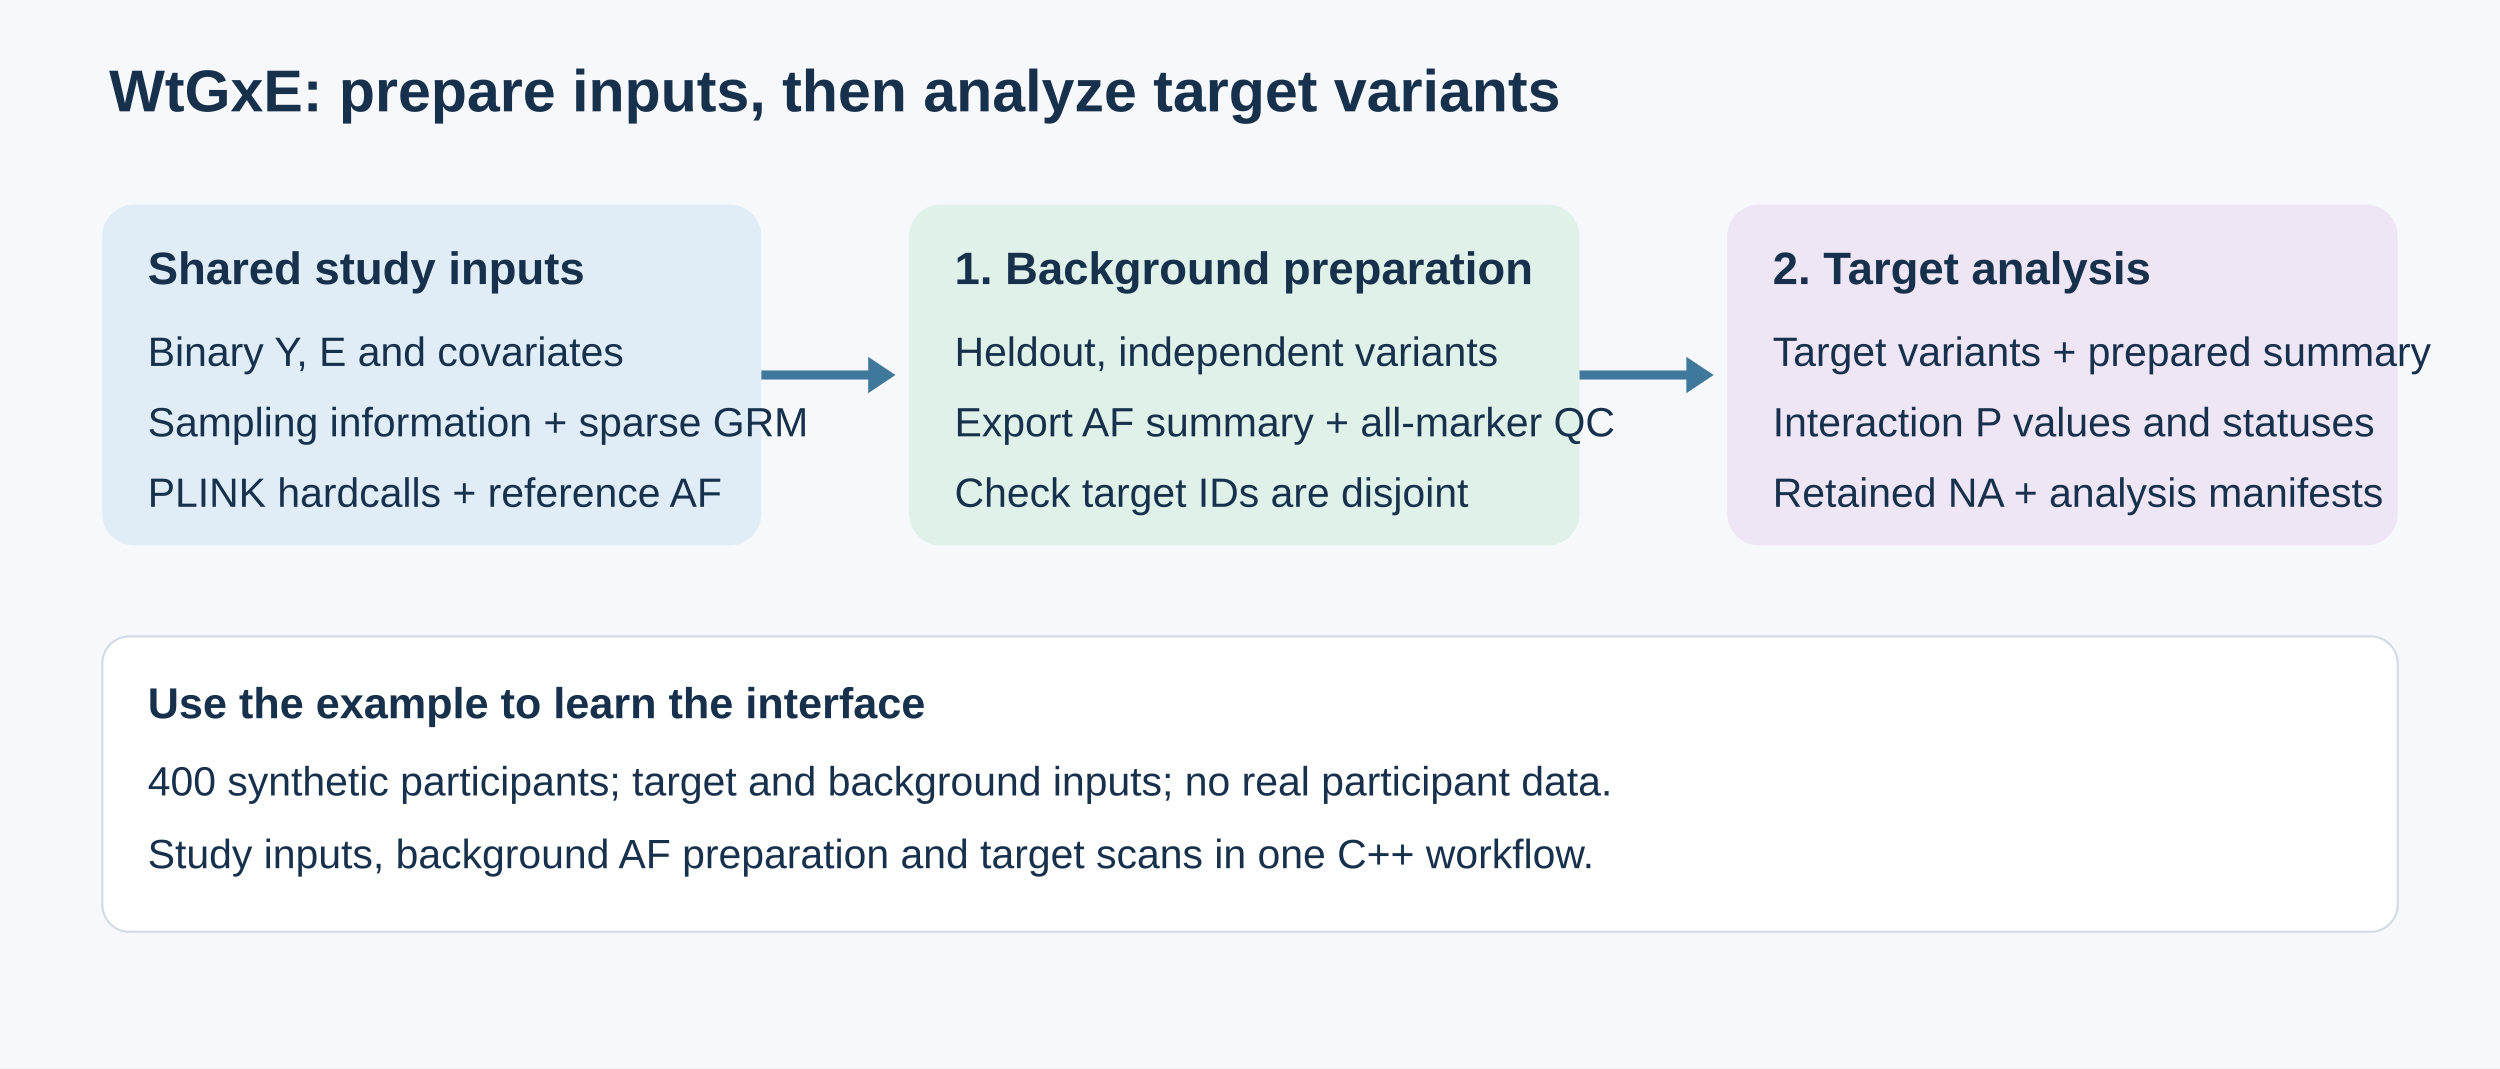
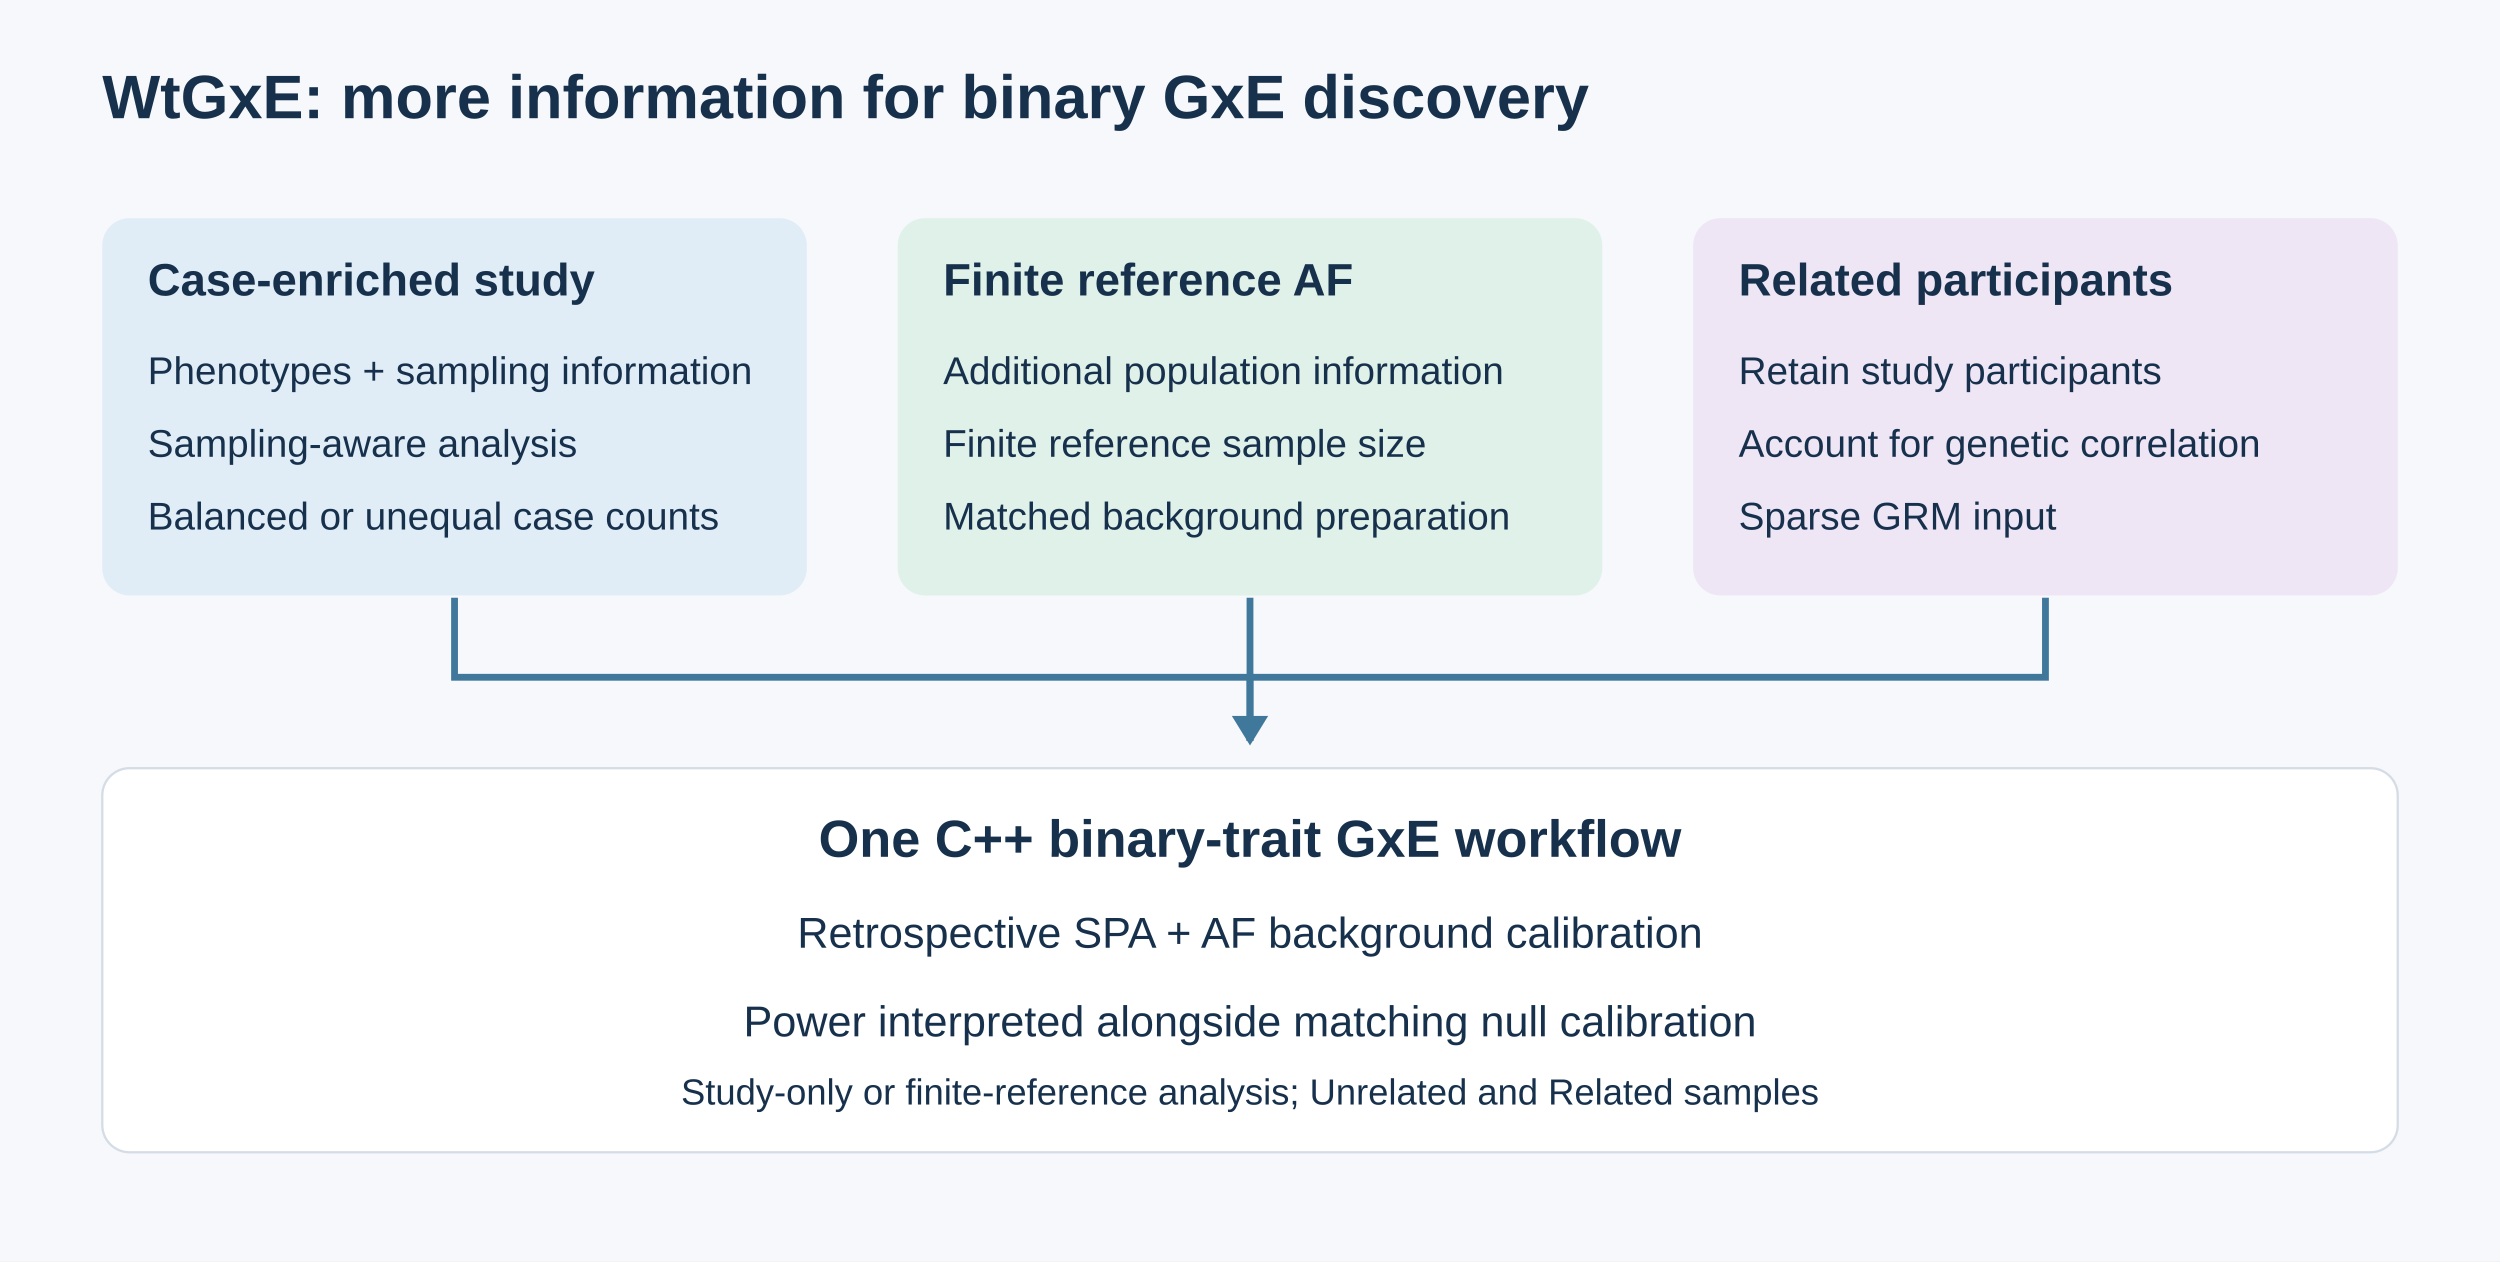
- <svg xmlns="http://www.w3.org/2000/svg" width="1100" height="470" viewBox="0 0 1100 470" role="img" aria-label="WtGxE background preparation followed by target analysis">
-   <rect width="1100" height="470" fill="#f6f8fb" />
+ <svg xmlns="http://www.w3.org/2000/svg" width="1100" height="555" viewBox="0 0 1100 555" role="img" aria-labelledby="title desc">
+   <rect width="1100" height="555" fill="#f6f8fb" />
  <g font-family="Arial,sans-serif" fill="#17314d">
-     <text x="48" y="49" font-size="26" font-weight="bold">WtGxE: prepare inputs, then analyze target variants</text>
-     <rect x="45" y="90" width="290" height="150" rx="14" fill="#e0edf7" />
-     <text x="65" y="125" font-size="20" font-weight="bold">Shared study inputs</text>
-     <text x="65" y="161" font-size="18">Binary Y, E and covariates</text>
-     <text x="65" y="192" font-size="18">Sampling information + sparse GRM</text>
-     <text x="65" y="223" font-size="18">PLINK hardcalls + reference AF</text>
-     <path d="M335 165H390" stroke="#40789c" stroke-width="4" />
-     <path d="M382 157l12 8-12 8" fill="#40789c" />
-     <rect x="400" y="90" width="295" height="150" rx="14" fill="#dff1e9" />
-     <text x="420" y="125" font-size="20" font-weight="bold">1. Background preparation</text>
-     <text x="420" y="161" font-size="18">Heldout, independent variants</text>
-     <text x="420" y="192" font-size="18">Export AF summary + all-marker QC</text>
-     <text x="420" y="223" font-size="18">Check target IDs are disjoint</text>
-     <path d="M695 165H750" stroke="#40789c" stroke-width="4" />
-     <path d="M742 157l12 8-12 8" fill="#40789c" />
-     <rect x="760" y="90" width="295" height="150" rx="14" fill="#eee5f5" />
-     <text x="780" y="125" font-size="20" font-weight="bold">2. Target analysis</text>
-     <text x="780" y="161" font-size="18">Target variants + prepared summary</text>
-     <text x="780" y="192" font-size="18">Interaction P values and statuses</text>
-     <text x="780" y="223" font-size="18">Retained NA + analysis manifests</text>
-     <rect x="45" y="280" width="1010" height="130" rx="12" fill="white" stroke="#d4dce5" />
-     <text x="65" y="316" font-size="19" font-weight="bold">Use the example to learn the interface</text>
-     <text x="65" y="350" font-size="18">400 synthetic participants; target and background inputs; no real participant data.</text>
-     <text x="65" y="382" font-size="18">Study inputs, background AF preparation and target scans in one C++ workflow.</text>
+     <text x="45" y="52" font-size="27" font-weight="bold">WtGxE: more information for binary GxE discovery</text>
+     <rect x="45" y="96" width="310" height="166" rx="12" fill="#e0edf7" />
+     <text x="65" y="130" font-size="20" font-weight="bold">Case-enriched study</text>
+     <text x="65" y="169" font-size="17">Phenotypes + sampling information</text>
+     <text x="65" y="201" font-size="17">Sampling-aware analysis</text>
+     <text x="65" y="233" font-size="17">Balanced or unequal case counts</text>
+     <rect x="395" y="96" width="310" height="166" rx="12" fill="#dff1e9" />
+     <text x="415" y="130" font-size="20" font-weight="bold">Finite reference AF</text>
+     <text x="415" y="169" font-size="17">Additional population information</text>
+     <text x="415" y="201" font-size="17">Finite reference sample size</text>
+     <text x="415" y="233" font-size="17">Matched background preparation</text>
+     <rect x="745" y="96" width="310" height="166" rx="12" fill="#eee5f5" />
+     <text x="765" y="130" font-size="20" font-weight="bold">Related participants</text>
+     <text x="765" y="169" font-size="17">Retain study participants</text>
+     <text x="765" y="201" font-size="17">Account for genetic correlation</text>
+     <text x="765" y="233" font-size="17">Sparse GRM input</text>
+   </g>
+   <g stroke="#40789c" stroke-width="3" fill="none">
+     <path d="M200 263v35H550v28" />
+     <path d="M550 263v63" />
+     <path d="M900 263v35H550" />
+   </g>
+   <path d="M542 315l8 13 8-13" fill="#40789c" />
+   <rect x="45" y="338" width="1010" height="169" rx="12" fill="white" stroke="#d4dce5" />
+   <g font-family="Arial,sans-serif" fill="#17314d" text-anchor="middle">
+     <text x="550" y="377" font-size="23" font-weight="bold">One C++ binary-trait GxE workflow</text>
+     <text x="550" y="417" font-size="19">Retrospective SPA + AF background calibration</text>
+     <text x="550" y="456" font-size="19">Power interpreted alongside matching null calibration</text>
+     <text x="550" y="486" font-size="16">Study-only or finite-reference analysis; Unrelated and Related samples</text>
  </g>
</svg>
